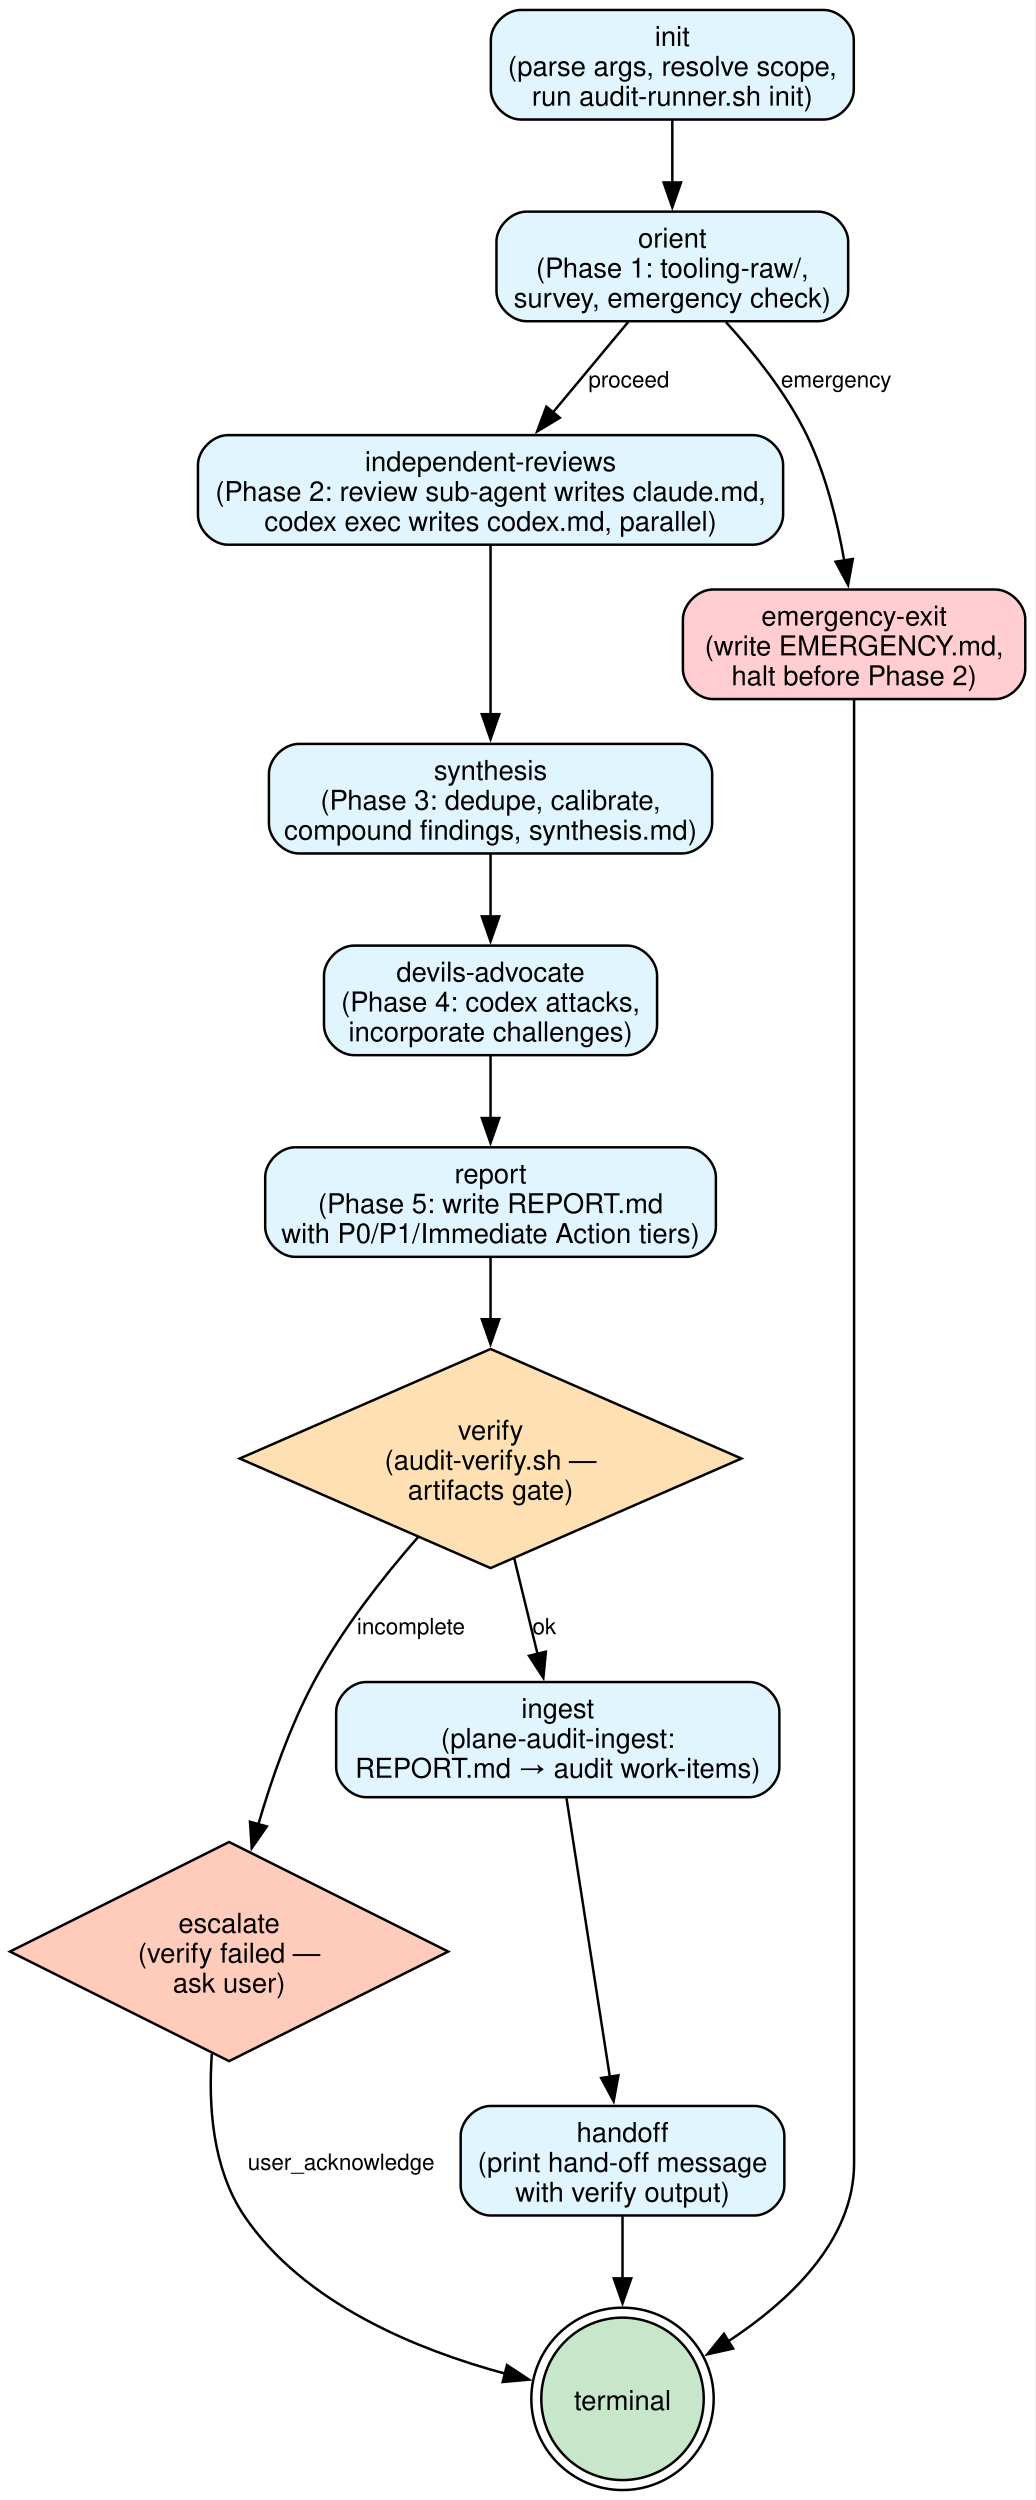
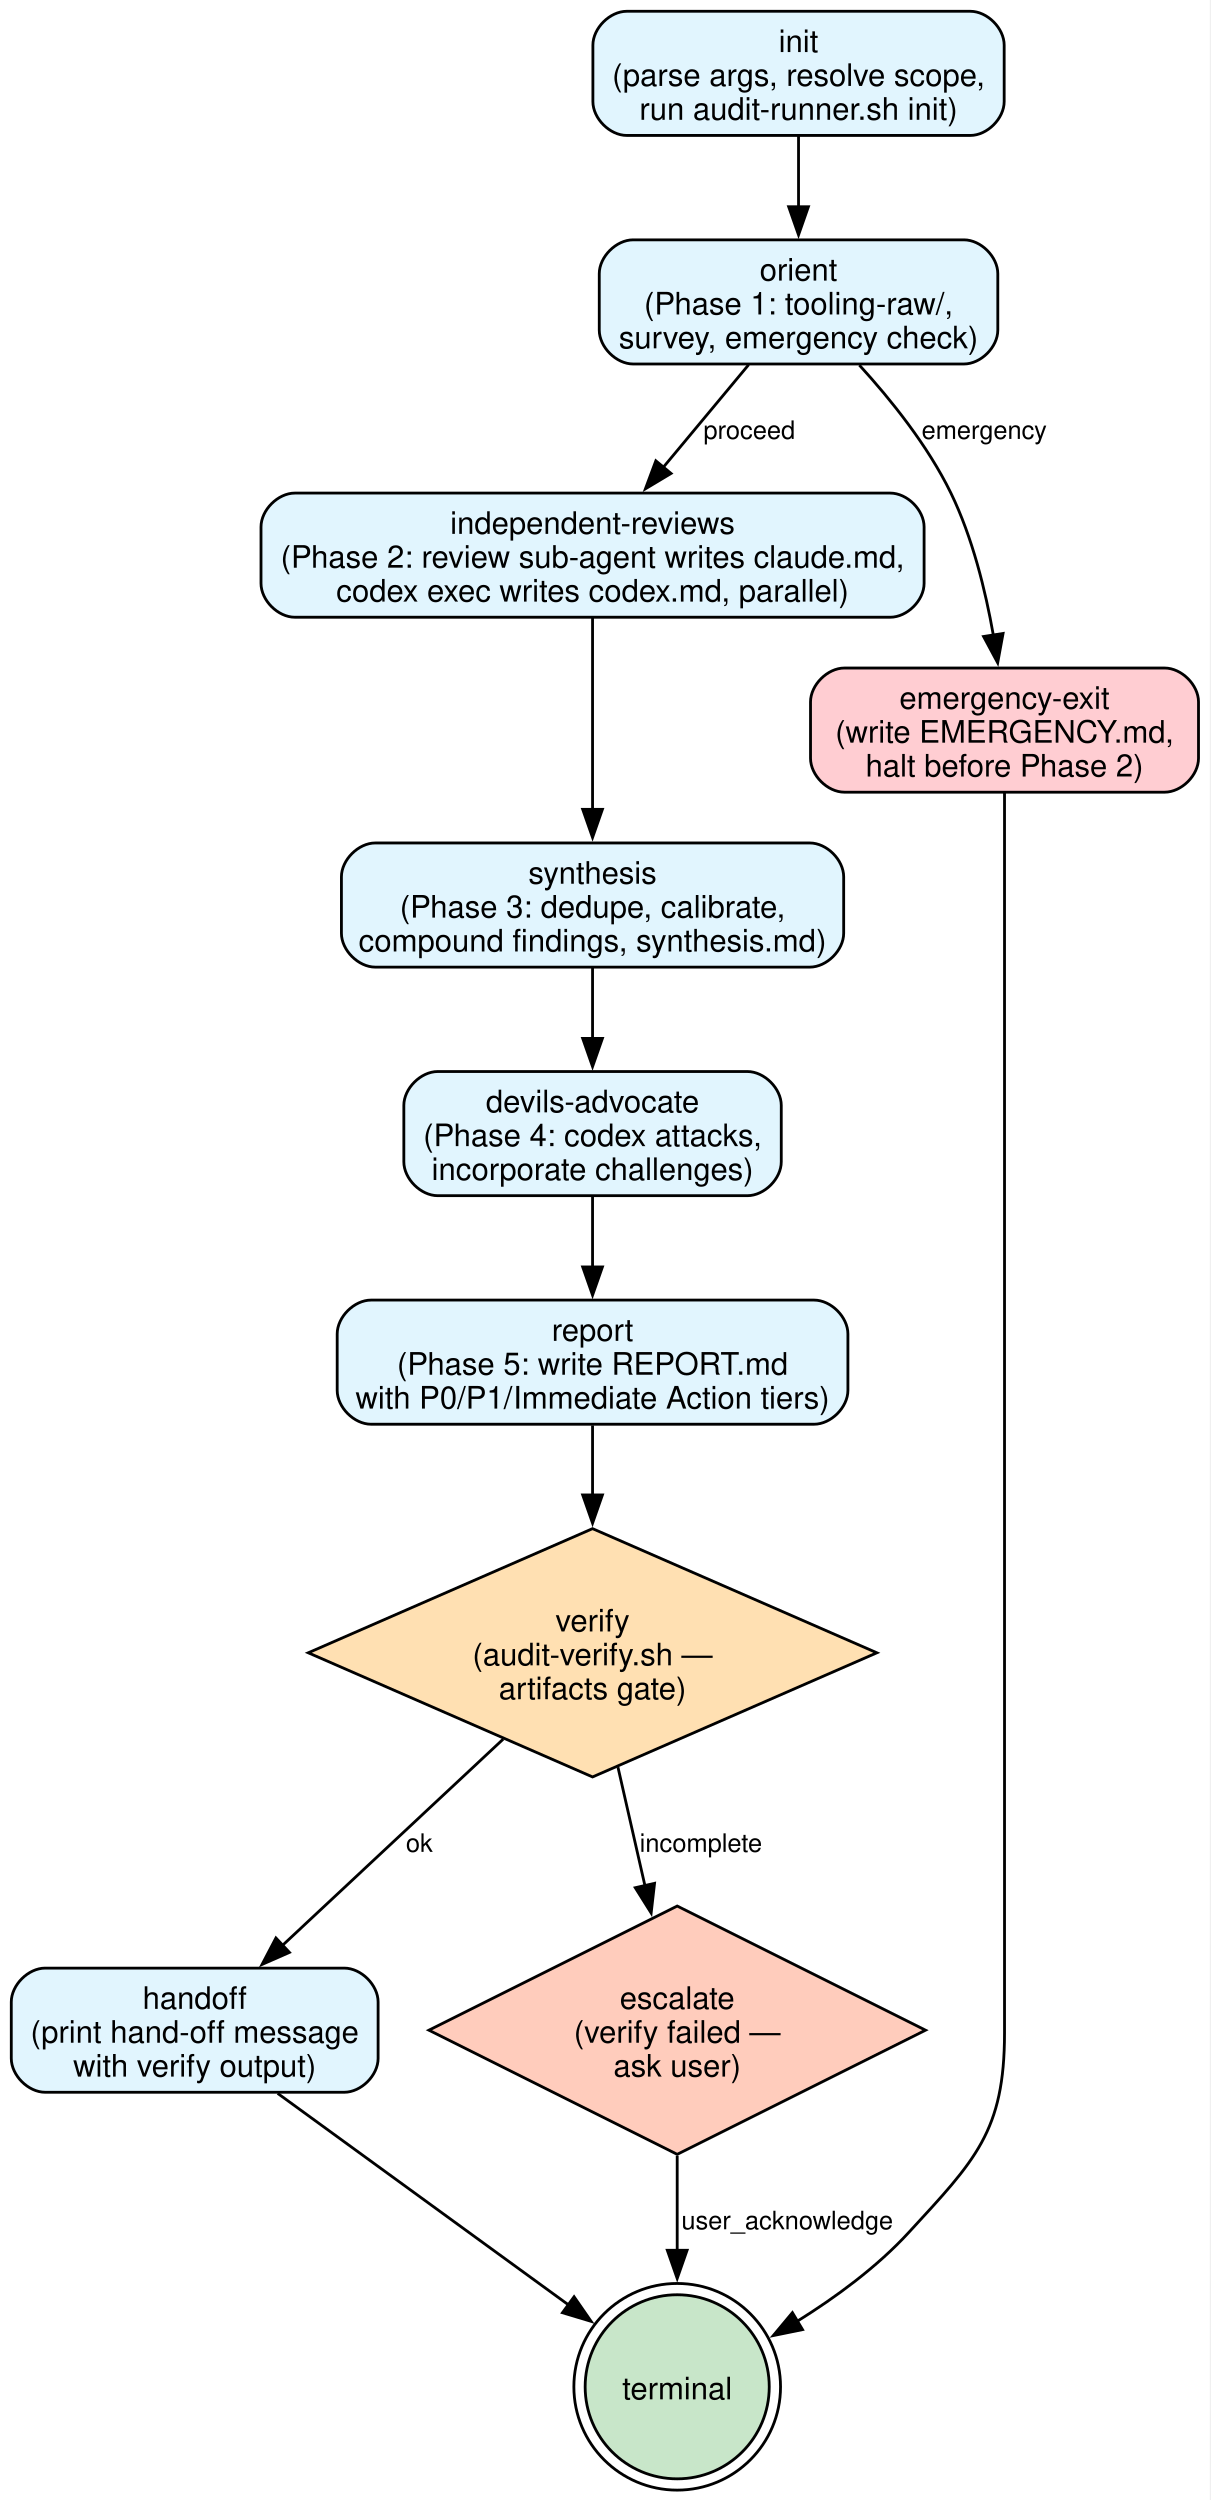
- <svg xmlns="http://www.w3.org/2000/svg" width="416pt" height="1004pt" viewBox="0.00 0.00 416.00 1004.00">
-   <g id="graph0" class="graph" transform="scale(1 1) rotate(0) translate(4 1000)">
-     <polygon fill="white" stroke="none" points="-4,4 -4,-1000 411.75,-1000 411.75,4 -4,4" />
+ <svg xmlns="http://www.w3.org/2000/svg" width="429pt" height="886pt" viewBox="0.00 0.00 429.00 886.00">
+   <g id="graph0" class="graph" transform="scale(1 1) rotate(0) translate(4 882.5)">
+     <polygon fill="white" stroke="none" points="-4,4 -4,-882.5 424.75,-882.5 424.75,4 -4,4" />
    <g id="node1" class="node">
-       <path fill="#e1f5fe" stroke="black" d="M326.88,-996C326.88,-996 205.12,-996 205.12,-996 199.12,-996 193.12,-990 193.12,-984 193.12,-984 193.12,-964 193.12,-964 193.12,-958 199.12,-952 205.12,-952 205.12,-952 326.88,-952 326.88,-952 332.88,-952 338.88,-958 338.88,-964 338.88,-964 338.88,-984 338.88,-984 338.88,-990 332.88,-996 326.88,-996" />
-       <text xml:space="preserve" text-anchor="middle" x="266" y="-981.55" font-family="Helvetica,sans-Serif" font-size="11.00">init</text>
-       <text xml:space="preserve" text-anchor="middle" x="266" y="-969.55" font-family="Helvetica,sans-Serif" font-size="11.00">(parse args, resolve scope,</text>
-       <text xml:space="preserve" text-anchor="middle" x="266" y="-957.55" font-family="Helvetica,sans-Serif" font-size="11.00">run audit-runner.sh init)</text>
+       <path fill="#e1f5fe" stroke="black" d="M339.88,-878.5C339.88,-878.5 218.12,-878.5 218.12,-878.5 212.12,-878.5 206.12,-872.5 206.12,-866.5 206.12,-866.5 206.12,-846.5 206.12,-846.5 206.12,-840.5 212.12,-834.5 218.12,-834.5 218.12,-834.5 339.88,-834.5 339.88,-834.5 345.88,-834.5 351.88,-840.5 351.88,-846.5 351.88,-846.5 351.88,-866.5 351.88,-866.5 351.88,-872.5 345.88,-878.5 339.88,-878.5" />
+       <text xml:space="preserve" text-anchor="middle" x="279" y="-864.05" font-family="Helvetica,sans-Serif" font-size="11.00">init</text>
+       <text xml:space="preserve" text-anchor="middle" x="279" y="-852.05" font-family="Helvetica,sans-Serif" font-size="11.00">(parse args, resolve scope,</text>
+       <text xml:space="preserve" text-anchor="middle" x="279" y="-840.05" font-family="Helvetica,sans-Serif" font-size="11.00">run audit-runner.sh init)</text>
    </g>
    <g id="node2" class="node">
-       <path fill="#e1f5fe" stroke="black" d="M324.62,-915C324.62,-915 207.38,-915 207.38,-915 201.38,-915 195.38,-909 195.38,-903 195.38,-903 195.38,-883 195.38,-883 195.38,-877 201.38,-871 207.38,-871 207.38,-871 324.62,-871 324.62,-871 330.62,-871 336.62,-877 336.62,-883 336.62,-883 336.62,-903 336.62,-903 336.62,-909 330.62,-915 324.62,-915" />
-       <text xml:space="preserve" text-anchor="middle" x="266" y="-900.55" font-family="Helvetica,sans-Serif" font-size="11.00">orient</text>
-       <text xml:space="preserve" text-anchor="middle" x="266" y="-888.55" font-family="Helvetica,sans-Serif" font-size="11.00">(Phase 1: tooling-raw/,</text>
-       <text xml:space="preserve" text-anchor="middle" x="266" y="-876.55" font-family="Helvetica,sans-Serif" font-size="11.00">survey, emergency check)</text>
+       <path fill="#e1f5fe" stroke="black" d="M337.62,-797.5C337.62,-797.5 220.38,-797.5 220.38,-797.5 214.38,-797.5 208.38,-791.5 208.38,-785.5 208.38,-785.5 208.38,-765.5 208.38,-765.5 208.38,-759.5 214.38,-753.5 220.38,-753.5 220.38,-753.5 337.62,-753.5 337.62,-753.5 343.62,-753.5 349.62,-759.5 349.62,-765.5 349.62,-765.5 349.62,-785.5 349.62,-785.5 349.62,-791.5 343.62,-797.5 337.62,-797.5" />
+       <text xml:space="preserve" text-anchor="middle" x="279" y="-783.05" font-family="Helvetica,sans-Serif" font-size="11.00">orient</text>
+       <text xml:space="preserve" text-anchor="middle" x="279" y="-771.05" font-family="Helvetica,sans-Serif" font-size="11.00">(Phase 1: tooling-raw/,</text>
+       <text xml:space="preserve" text-anchor="middle" x="279" y="-759.05" font-family="Helvetica,sans-Serif" font-size="11.00">survey, emergency check)</text>
    </g>
    <g id="edge1" class="edge">
-       <path fill="none" stroke="black" d="M266,-951.82C266,-944.03 266,-935.02 266,-926.46" />
-       <polygon fill="black" stroke="black" points="269.5,-926.74 266,-916.74 262.5,-926.74 269.5,-926.74" />
+       <path fill="none" stroke="black" d="M279,-834.32C279,-826.53 279,-817.52 279,-808.96" />
+       <polygon fill="black" stroke="black" points="282.5,-809.24 279,-799.24 275.5,-809.24 282.5,-809.24" />
    </g>
    <g id="node3" class="node">
-       <path fill="#e1f5fe" stroke="black" d="M298.5,-825.25C298.5,-825.25 87.5,-825.25 87.5,-825.25 81.5,-825.25 75.5,-819.25 75.5,-813.25 75.5,-813.25 75.5,-793.25 75.5,-793.25 75.5,-787.25 81.5,-781.25 87.5,-781.25 87.5,-781.25 298.5,-781.25 298.5,-781.25 304.5,-781.25 310.5,-787.25 310.5,-793.25 310.5,-793.25 310.5,-813.25 310.5,-813.25 310.5,-819.25 304.5,-825.25 298.5,-825.25" />
-       <text xml:space="preserve" text-anchor="middle" x="193" y="-810.8" font-family="Helvetica,sans-Serif" font-size="11.00">independent-reviews</text>
-       <text xml:space="preserve" text-anchor="middle" x="193" y="-798.8" font-family="Helvetica,sans-Serif" font-size="11.00">(Phase 2: review sub-agent writes claude.md,</text>
-       <text xml:space="preserve" text-anchor="middle" x="193" y="-786.8" font-family="Helvetica,sans-Serif" font-size="11.00">codex exec writes codex.md, parallel)</text>
+       <path fill="#e1f5fe" stroke="black" d="M311.5,-707.75C311.5,-707.75 100.5,-707.75 100.5,-707.75 94.5,-707.75 88.5,-701.75 88.5,-695.75 88.5,-695.75 88.5,-675.75 88.5,-675.75 88.5,-669.75 94.5,-663.75 100.5,-663.75 100.5,-663.75 311.5,-663.75 311.5,-663.75 317.5,-663.75 323.5,-669.75 323.5,-675.75 323.5,-675.75 323.5,-695.75 323.5,-695.75 323.5,-701.75 317.5,-707.75 311.5,-707.75" />
+       <text xml:space="preserve" text-anchor="middle" x="206" y="-693.3" font-family="Helvetica,sans-Serif" font-size="11.00">independent-reviews</text>
+       <text xml:space="preserve" text-anchor="middle" x="206" y="-681.3" font-family="Helvetica,sans-Serif" font-size="11.00">(Phase 2: review sub-agent writes claude.md,</text>
+       <text xml:space="preserve" text-anchor="middle" x="206" y="-669.3" font-family="Helvetica,sans-Serif" font-size="11.00">codex exec writes codex.md, parallel)</text>
    </g>
    <g id="edge2" class="edge">
-       <path fill="none" stroke="black" d="M248.33,-870.75C239.25,-859.84 228.03,-846.35 218.07,-834.39" />
-       <polygon fill="black" stroke="black" points="220.82,-832.21 211.73,-826.76 215.43,-836.69 220.82,-832.21" />
-       <text xml:space="preserve" text-anchor="middle" x="248.56" y="-844.45" font-family="Helvetica,sans-Serif" font-size="9.00">proceed</text>
+       <path fill="none" stroke="black" d="M261.33,-753.25C252.25,-742.34 241.03,-728.85 231.07,-716.89" />
+       <polygon fill="black" stroke="black" points="233.82,-714.71 224.73,-709.26 228.43,-719.19 233.82,-714.71" />
+       <text xml:space="preserve" text-anchor="middle" x="261.56" y="-726.95" font-family="Helvetica,sans-Serif" font-size="9.00">proceed</text>
    </g>
    <g id="node7" class="node">
-       <path fill="#ffcdd2" stroke="black" d="M395.75,-763.25C395.75,-763.25 282.25,-763.25 282.25,-763.25 276.25,-763.25 270.25,-757.25 270.25,-751.25 270.25,-751.25 270.25,-731.25 270.25,-731.25 270.25,-725.25 276.25,-719.25 282.25,-719.25 282.25,-719.25 395.75,-719.25 395.75,-719.25 401.75,-719.25 407.75,-725.25 407.75,-731.25 407.75,-731.25 407.75,-751.25 407.75,-751.25 407.75,-757.25 401.75,-763.25 395.75,-763.25" />
-       <text xml:space="preserve" text-anchor="middle" x="339" y="-748.8" font-family="Helvetica,sans-Serif" font-size="11.00">emergency-exit</text>
-       <text xml:space="preserve" text-anchor="middle" x="339" y="-736.8" font-family="Helvetica,sans-Serif" font-size="11.00">(write EMERGENCY.md,</text>
-       <text xml:space="preserve" text-anchor="middle" x="339" y="-724.8" font-family="Helvetica,sans-Serif" font-size="11.00">halt before Phase 2)</text>
+       <path fill="#ffcdd2" stroke="black" d="M408.75,-645.75C408.75,-645.75 295.25,-645.75 295.25,-645.75 289.25,-645.75 283.25,-639.75 283.25,-633.75 283.25,-633.75 283.25,-613.75 283.25,-613.75 283.25,-607.75 289.25,-601.75 295.25,-601.75 295.25,-601.75 408.75,-601.75 408.75,-601.75 414.75,-601.75 420.75,-607.75 420.75,-613.75 420.75,-613.75 420.75,-633.75 420.75,-633.75 420.75,-639.75 414.75,-645.75 408.75,-645.75" />
+       <text xml:space="preserve" text-anchor="middle" x="352" y="-631.3" font-family="Helvetica,sans-Serif" font-size="11.00">emergency-exit</text>
+       <text xml:space="preserve" text-anchor="middle" x="352" y="-619.3" font-family="Helvetica,sans-Serif" font-size="11.00">(write EMERGENCY.md,</text>
+       <text xml:space="preserve" text-anchor="middle" x="352" y="-607.3" font-family="Helvetica,sans-Serif" font-size="11.00">halt before Phase 2)</text>
    </g>
    <g id="edge3" class="edge">
-       <path fill="none" stroke="black" d="M287.55,-870.61C298.79,-858.31 311.85,-842 320,-825.25 327.62,-809.57 332.26,-790.72 335.03,-774.95" />
-       <polygon fill="black" stroke="black" points="338.49,-775.51 336.58,-765.09 331.57,-774.42 338.49,-775.51" />
-       <text xml:space="preserve" text-anchor="middle" x="331.81" y="-844.45" font-family="Helvetica,sans-Serif" font-size="9.00">emergency</text>
+       <path fill="none" stroke="black" d="M300.55,-753.11C311.79,-740.81 324.85,-724.5 333,-707.75 340.62,-692.07 345.26,-673.22 348.03,-657.45" />
+       <polygon fill="black" stroke="black" points="351.49,-658.01 349.58,-647.59 344.57,-656.92 351.49,-658.01" />
+       <text xml:space="preserve" text-anchor="middle" x="344.81" y="-726.95" font-family="Helvetica,sans-Serif" font-size="9.00">emergency</text>
    </g>
    <g id="node4" class="node">
-       <path fill="#e1f5fe" stroke="black" d="M270,-701.25C270,-701.25 116,-701.25 116,-701.25 110,-701.25 104,-695.25 104,-689.25 104,-689.25 104,-669.25 104,-669.25 104,-663.25 110,-657.25 116,-657.25 116,-657.25 270,-657.25 270,-657.25 276,-657.25 282,-663.25 282,-669.25 282,-669.25 282,-689.25 282,-689.25 282,-695.25 276,-701.25 270,-701.25" />
-       <text xml:space="preserve" text-anchor="middle" x="193" y="-686.8" font-family="Helvetica,sans-Serif" font-size="11.00">synthesis</text>
-       <text xml:space="preserve" text-anchor="middle" x="193" y="-674.8" font-family="Helvetica,sans-Serif" font-size="11.00">(Phase 3: dedupe, calibrate,</text>
-       <text xml:space="preserve" text-anchor="middle" x="193" y="-662.8" font-family="Helvetica,sans-Serif" font-size="11.00">compound findings, synthesis.md)</text>
+       <path fill="#e1f5fe" stroke="black" d="M283,-583.75C283,-583.75 129,-583.75 129,-583.75 123,-583.75 117,-577.75 117,-571.75 117,-571.75 117,-551.75 117,-551.75 117,-545.75 123,-539.75 129,-539.75 129,-539.75 283,-539.75 283,-539.75 289,-539.75 295,-545.75 295,-551.75 295,-551.75 295,-571.75 295,-571.75 295,-577.75 289,-583.75 283,-583.75" />
+       <text xml:space="preserve" text-anchor="middle" x="206" y="-569.3" font-family="Helvetica,sans-Serif" font-size="11.00">synthesis</text>
+       <text xml:space="preserve" text-anchor="middle" x="206" y="-557.3" font-family="Helvetica,sans-Serif" font-size="11.00">(Phase 3: dedupe, calibrate,</text>
+       <text xml:space="preserve" text-anchor="middle" x="206" y="-545.3" font-family="Helvetica,sans-Serif" font-size="11.00">compound findings, synthesis.md)</text>
    </g>
    <g id="edge5" class="edge">
-       <path fill="none" stroke="black" d="M193,-780.99C193,-762.22 193,-734.54 193,-712.94" />
-       <polygon fill="black" stroke="black" points="196.5,-713.18 193,-703.18 189.5,-713.18 196.5,-713.18" />
+       <path fill="none" stroke="black" d="M206,-663.49C206,-644.72 206,-617.04 206,-595.44" />
+       <polygon fill="black" stroke="black" points="209.5,-595.68 206,-585.68 202.5,-595.68 209.5,-595.68" />
    </g>
    <g id="node5" class="node">
-       <path fill="#e1f5fe" stroke="black" d="M247.88,-620.25C247.88,-620.25 138.12,-620.25 138.12,-620.25 132.12,-620.25 126.12,-614.25 126.12,-608.25 126.12,-608.25 126.12,-588.25 126.12,-588.25 126.12,-582.25 132.12,-576.25 138.12,-576.25 138.12,-576.25 247.88,-576.25 247.88,-576.25 253.88,-576.25 259.88,-582.25 259.88,-588.25 259.88,-588.25 259.88,-608.25 259.88,-608.25 259.88,-614.25 253.88,-620.25 247.88,-620.25" />
-       <text xml:space="preserve" text-anchor="middle" x="193" y="-605.8" font-family="Helvetica,sans-Serif" font-size="11.00">devils-advocate</text>
-       <text xml:space="preserve" text-anchor="middle" x="193" y="-593.8" font-family="Helvetica,sans-Serif" font-size="11.00">(Phase 4: codex attacks,</text>
-       <text xml:space="preserve" text-anchor="middle" x="193" y="-581.8" font-family="Helvetica,sans-Serif" font-size="11.00">incorporate challenges)</text>
+       <path fill="#e1f5fe" stroke="black" d="M260.88,-502.75C260.88,-502.75 151.12,-502.75 151.12,-502.75 145.12,-502.75 139.12,-496.75 139.12,-490.75 139.12,-490.75 139.12,-470.75 139.12,-470.75 139.12,-464.75 145.12,-458.75 151.12,-458.75 151.12,-458.75 260.88,-458.75 260.88,-458.75 266.88,-458.75 272.88,-464.75 272.88,-470.75 272.88,-470.75 272.88,-490.75 272.88,-490.75 272.88,-496.75 266.88,-502.75 260.88,-502.75" />
+       <text xml:space="preserve" text-anchor="middle" x="206" y="-488.3" font-family="Helvetica,sans-Serif" font-size="11.00">devils-advocate</text>
+       <text xml:space="preserve" text-anchor="middle" x="206" y="-476.3" font-family="Helvetica,sans-Serif" font-size="11.00">(Phase 4: codex attacks,</text>
+       <text xml:space="preserve" text-anchor="middle" x="206" y="-464.3" font-family="Helvetica,sans-Serif" font-size="11.00">incorporate challenges)</text>
    </g>
    <g id="edge6" class="edge">
-       <path fill="none" stroke="black" d="M193,-657.07C193,-649.28 193,-640.27 193,-631.71" />
-       <polygon fill="black" stroke="black" points="196.5,-631.99 193,-621.99 189.5,-631.99 196.5,-631.99" />
+       <path fill="none" stroke="black" d="M206,-539.57C206,-531.78 206,-522.77 206,-514.21" />
+       <polygon fill="black" stroke="black" points="209.5,-514.49 206,-504.49 202.5,-514.49 209.5,-514.49" />
    </g>
    <g id="node6" class="node">
-       <path fill="#e1f5fe" stroke="black" d="M271.5,-539.25C271.5,-539.25 114.5,-539.25 114.5,-539.25 108.5,-539.25 102.5,-533.25 102.5,-527.25 102.5,-527.25 102.5,-507.25 102.5,-507.25 102.5,-501.25 108.5,-495.25 114.5,-495.25 114.5,-495.25 271.5,-495.25 271.5,-495.25 277.5,-495.25 283.5,-501.25 283.5,-507.25 283.5,-507.25 283.5,-527.25 283.5,-527.25 283.5,-533.25 277.5,-539.25 271.5,-539.25" />
-       <text xml:space="preserve" text-anchor="middle" x="193" y="-524.8" font-family="Helvetica,sans-Serif" font-size="11.00">report</text>
-       <text xml:space="preserve" text-anchor="middle" x="193" y="-512.8" font-family="Helvetica,sans-Serif" font-size="11.00">(Phase 5: write REPORT.md</text>
-       <text xml:space="preserve" text-anchor="middle" x="193" y="-500.8" font-family="Helvetica,sans-Serif" font-size="11.00">with P0/P1/Immediate Action tiers)</text>
+       <path fill="#e1f5fe" stroke="black" d="M284.5,-421.75C284.5,-421.75 127.5,-421.75 127.5,-421.75 121.5,-421.75 115.5,-415.75 115.5,-409.75 115.5,-409.75 115.5,-389.75 115.5,-389.75 115.5,-383.75 121.5,-377.75 127.5,-377.75 127.5,-377.75 284.5,-377.75 284.5,-377.75 290.5,-377.75 296.5,-383.75 296.5,-389.75 296.5,-389.75 296.5,-409.75 296.5,-409.75 296.5,-415.75 290.5,-421.75 284.5,-421.75" />
+       <text xml:space="preserve" text-anchor="middle" x="206" y="-407.3" font-family="Helvetica,sans-Serif" font-size="11.00">report</text>
+       <text xml:space="preserve" text-anchor="middle" x="206" y="-395.3" font-family="Helvetica,sans-Serif" font-size="11.00">(Phase 5: write REPORT.md</text>
+       <text xml:space="preserve" text-anchor="middle" x="206" y="-383.3" font-family="Helvetica,sans-Serif" font-size="11.00">with P0/P1/Immediate Action tiers)</text>
    </g>
    <g id="edge7" class="edge">
-       <path fill="none" stroke="black" d="M193,-576.07C193,-568.28 193,-559.27 193,-550.71" />
-       <polygon fill="black" stroke="black" points="196.5,-550.99 193,-540.99 189.5,-550.99 196.5,-550.99" />
+       <path fill="none" stroke="black" d="M206,-458.57C206,-450.78 206,-441.77 206,-433.21" />
+       <polygon fill="black" stroke="black" points="209.5,-433.49 206,-423.49 202.5,-433.49 209.5,-433.49" />
    </g>
    <g id="node9" class="node">
-       <polygon fill="#ffe0b2" stroke="black" points="193,-458.25 92.25,-414.25 193,-370.25 293.75,-414.25 193,-458.25" />
-       <text xml:space="preserve" text-anchor="middle" x="193" y="-421.8" font-family="Helvetica,sans-Serif" font-size="11.00">verify</text>
-       <text xml:space="preserve" text-anchor="middle" x="193" y="-409.8" font-family="Helvetica,sans-Serif" font-size="11.00">(audit-verify.sh —</text>
-       <text xml:space="preserve" text-anchor="middle" x="193" y="-397.8" font-family="Helvetica,sans-Serif" font-size="11.00">artifacts gate)</text>
+       <polygon fill="#ffe0b2" stroke="black" points="206,-340.75 105.25,-296.75 206,-252.75 306.75,-296.75 206,-340.75" />
+       <text xml:space="preserve" text-anchor="middle" x="206" y="-304.3" font-family="Helvetica,sans-Serif" font-size="11.00">verify</text>
+       <text xml:space="preserve" text-anchor="middle" x="206" y="-292.3" font-family="Helvetica,sans-Serif" font-size="11.00">(audit-verify.sh —</text>
+       <text xml:space="preserve" text-anchor="middle" x="206" y="-280.3" font-family="Helvetica,sans-Serif" font-size="11.00">artifacts gate)</text>
    </g>
    <g id="edge8" class="edge">
-       <path fill="none" stroke="black" d="M193,-494.83C193,-487.5 193,-478.93 193,-470.18" />
-       <polygon fill="black" stroke="black" points="196.5,-470.19 193,-460.19 189.5,-470.19 196.5,-470.19" />
+       <path fill="none" stroke="black" d="M206,-377.33C206,-370 206,-361.43 206,-352.68" />
+       <polygon fill="black" stroke="black" points="209.5,-352.69 206,-342.69 202.5,-352.69 209.5,-352.69" />
    </g>
    <g id="node11" class="node">
-       <ellipse fill="#c8e6c9" stroke="black" cx="246" cy="-36.62" rx="32.62" ry="32.62" />
-       <ellipse fill="none" stroke="black" cx="246" cy="-36.62" rx="36.62" ry="36.62" />
-       <text xml:space="preserve" text-anchor="middle" x="246" y="-32.17" font-family="Helvetica,sans-Serif" font-size="11.00">terminal</text>
+       <ellipse fill="#c8e6c9" stroke="black" cx="236" cy="-36.62" rx="32.62" ry="32.62" />
+       <ellipse fill="none" stroke="black" cx="236" cy="-36.62" rx="36.62" ry="36.62" />
+       <text xml:space="preserve" text-anchor="middle" x="236" y="-32.17" font-family="Helvetica,sans-Serif" font-size="11.00">terminal</text>
    </g>
    <g id="edge4" class="edge">
-       <path fill="none" stroke="black" d="M339,-718.96C339,-698.53 339,-666.77 339,-639.25 339,-639.25 339,-639.25 339,-131.25 339,-100.2 312.94,-75.79 288.41,-59.69" />
-       <polygon fill="black" stroke="black" points="290.42,-56.81 280.07,-54.51 286.73,-62.76 290.42,-56.81" />
+       <path fill="none" stroke="black" d="M352,-601.46C352,-581.03 352,-549.27 352,-521.75 352,-521.75 352,-521.75 352,-162 352,-127.11 341.62,-116.92 318,-91.25 306.79,-79.06 292.24,-68.38 278.52,-59.83" />
+       <polygon fill="black" stroke="black" points="280.42,-56.89 270.04,-54.77 276.83,-62.9 280.42,-56.89" />
    </g>
    <g id="node8" class="node">
-       <path fill="#e1f5fe" stroke="black" d="M299,-154.25C299,-154.25 193,-154.25 193,-154.25 187,-154.25 181,-148.25 181,-142.25 181,-142.25 181,-122.25 181,-122.25 181,-116.25 187,-110.25 193,-110.25 193,-110.25 299,-110.25 299,-110.25 305,-110.25 311,-116.25 311,-122.25 311,-122.25 311,-142.25 311,-142.25 311,-148.25 305,-154.25 299,-154.25" />
-       <text xml:space="preserve" text-anchor="middle" x="246" y="-139.8" font-family="Helvetica,sans-Serif" font-size="11.00">handoff</text>
-       <text xml:space="preserve" text-anchor="middle" x="246" y="-127.8" font-family="Helvetica,sans-Serif" font-size="11.00">(print hand-off message</text>
-       <text xml:space="preserve" text-anchor="middle" x="246" y="-115.8" font-family="Helvetica,sans-Serif" font-size="11.00">with verify output)</text>
+       <path fill="#e1f5fe" stroke="black" d="M118,-185C118,-185 12,-185 12,-185 6,-185 0,-179 0,-173 0,-173 0,-153 0,-153 0,-147 6,-141 12,-141 12,-141 118,-141 118,-141 124,-141 130,-147 130,-153 130,-153 130,-173 130,-173 130,-179 124,-185 118,-185" />
+       <text xml:space="preserve" text-anchor="middle" x="65" y="-170.55" font-family="Helvetica,sans-Serif" font-size="11.00">handoff</text>
+       <text xml:space="preserve" text-anchor="middle" x="65" y="-158.55" font-family="Helvetica,sans-Serif" font-size="11.00">(print hand-off message</text>
+       <text xml:space="preserve" text-anchor="middle" x="65" y="-146.55" font-family="Helvetica,sans-Serif" font-size="11.00">with verify output)</text>
    </g>
-     <g id="edge13" class="edge">
-       <path fill="none" stroke="black" d="M246,-110C246,-102.5 246,-93.73 246,-84.94" />
-       <polygon fill="black" stroke="black" points="249.5,-84.99 246,-74.99 242.5,-84.99 249.5,-84.99" />
+     <g id="edge12" class="edge">
+       <path fill="none" stroke="black" d="M94.4,-140.61C122.87,-119.91 166.2,-88.39 197.43,-65.68" />
+       <polygon fill="black" stroke="black" points="199.45,-68.53 205.48,-59.82 195.33,-62.87 199.45,-68.53" />
+     </g>
+     <g id="edge9" class="edge">
+       <path fill="none" stroke="black" d="M174.36,-266.18C150.93,-244.29 119.17,-214.61 95.92,-192.88" />
+       <polygon fill="black" stroke="black" points="98.57,-190.57 88.87,-186.3 93.79,-195.68 98.57,-190.57" />
+       <text xml:space="preserve" text-anchor="middle" x="144.6" y="-226.2" font-family="Helvetica,sans-Serif" font-size="9.00">ok</text>
    </g>
    <g id="node10" class="node">
-       <polygon fill="#ffccbc" stroke="black" points="88,-260.25 0,-216.25 88,-172.25 176,-216.25 88,-260.25" />
-       <text xml:space="preserve" text-anchor="middle" x="88" y="-223.8" font-family="Helvetica,sans-Serif" font-size="11.00">escalate</text>
-       <text xml:space="preserve" text-anchor="middle" x="88" y="-211.8" font-family="Helvetica,sans-Serif" font-size="11.00">(verify failed —</text>
-       <text xml:space="preserve" text-anchor="middle" x="88" y="-199.8" font-family="Helvetica,sans-Serif" font-size="11.00">ask user)</text>
+       <polygon fill="#ffccbc" stroke="black" points="236,-207 148,-163 236,-119 324,-163 236,-207" />
+       <text xml:space="preserve" text-anchor="middle" x="236" y="-170.55" font-family="Helvetica,sans-Serif" font-size="11.00">escalate</text>
+       <text xml:space="preserve" text-anchor="middle" x="236" y="-158.55" font-family="Helvetica,sans-Serif" font-size="11.00">(verify failed —</text>
+       <text xml:space="preserve" text-anchor="middle" x="236" y="-146.55" font-family="Helvetica,sans-Serif" font-size="11.00">ask user)</text>
+     </g>
+     <g id="edge10" class="edge">
+       <path fill="none" stroke="black" d="M215,-256.22C218.02,-242.94 221.44,-227.95 224.62,-213.98" />
+       <polygon fill="black" stroke="black" points="227.97,-215.05 226.77,-204.52 221.14,-213.49 227.97,-215.05" />
+       <text xml:space="preserve" text-anchor="middle" x="244.4" y="-226.2" font-family="Helvetica,sans-Serif" font-size="9.00">incomplete</text>
    </g>
    <g id="edge11" class="edge">
-       <path fill="none" stroke="black" d="M163.98,-382.8C149.73,-366.53 133.25,-345.55 122,-324.5 112.5,-306.72 105.14,-285.85 99.73,-267.27" />
-       <polygon fill="black" stroke="black" points="103.15,-266.5 97.1,-257.8 96.4,-268.38 103.15,-266.5" />
-       <text xml:space="preserve" text-anchor="middle" x="161.03" y="-343.7" font-family="Helvetica,sans-Serif" font-size="9.00">incomplete</text>
-     </g>
-     <g id="node12" class="node">
-       <path fill="#e1f5fe" stroke="black" d="M297,-324.5C297,-324.5 143,-324.5 143,-324.5 137,-324.5 131,-318.5 131,-312.5 131,-312.5 131,-290.25 131,-290.25 131,-284.25 137,-278.25 143,-278.25 143,-278.25 297,-278.25 297,-278.25 303,-278.25 309,-284.25 309,-290.25 309,-290.25 309,-312.5 309,-312.5 309,-318.5 303,-324.5 297,-324.5" />
-       <text xml:space="preserve" text-anchor="middle" x="220" y="-310.05" font-family="Helvetica,sans-Serif" font-size="11.00">ingest</text>
-       <text xml:space="preserve" text-anchor="middle" x="220" y="-298.05" font-family="Helvetica,sans-Serif" font-size="11.00">(plane-audit-ingest:</text>
-       <text xml:space="preserve" text-anchor="middle" x="220" y="-286.05" font-family="Helvetica,sans-Serif" font-size="11.00">REPORT.md → audit work-items)</text>
-     </g>
-     <g id="edge9" class="edge">
-       <path fill="none" stroke="black" d="M202.52,-374.15C205.58,-361.59 208.94,-347.79 211.89,-335.68" />
-       <polygon fill="black" stroke="black" points="215.24,-336.69 214.21,-326.15 208.44,-335.03 215.24,-336.69" />
-       <text xml:space="preserve" text-anchor="middle" x="214.59" y="-343.7" font-family="Helvetica,sans-Serif" font-size="9.00">ok</text>
-     </g>
-     <g id="edge12" class="edge">
-       <path fill="none" stroke="black" d="M81.08,-175.28C79.58,-154.27 81.38,-129.04 94,-110.25 117.75,-74.86 163.72,-56.22 198.91,-46.74" />
-       <polygon fill="black" stroke="black" points="199.6,-50.17 208.45,-44.34 197.89,-43.39 199.6,-50.17" />
-       <text xml:space="preserve" text-anchor="middle" x="133" y="-128.57" font-family="Helvetica,sans-Serif" font-size="9.00">user_acknowledge</text>
-     </g>
-     <g id="edge10" class="edge">
-       <path fill="none" stroke="black" d="M223.51,-277.83C227.99,-249.03 235.78,-198.95 240.91,-165.95" />
-       <polygon fill="black" stroke="black" points="244.36,-166.55 242.44,-156.13 237.44,-165.47 244.36,-166.55" />
+       <path fill="none" stroke="black" d="M236,-118.5C236,-107.58 236,-95.81 236,-84.73" />
+       <polygon fill="black" stroke="black" points="239.5,-85 236,-75 232.5,-85 239.5,-85" />
+       <text xml:space="preserve" text-anchor="middle" x="275" y="-92.45" font-family="Helvetica,sans-Serif" font-size="9.00">user_acknowledge</text>
    </g>
  </g>
</svg>
